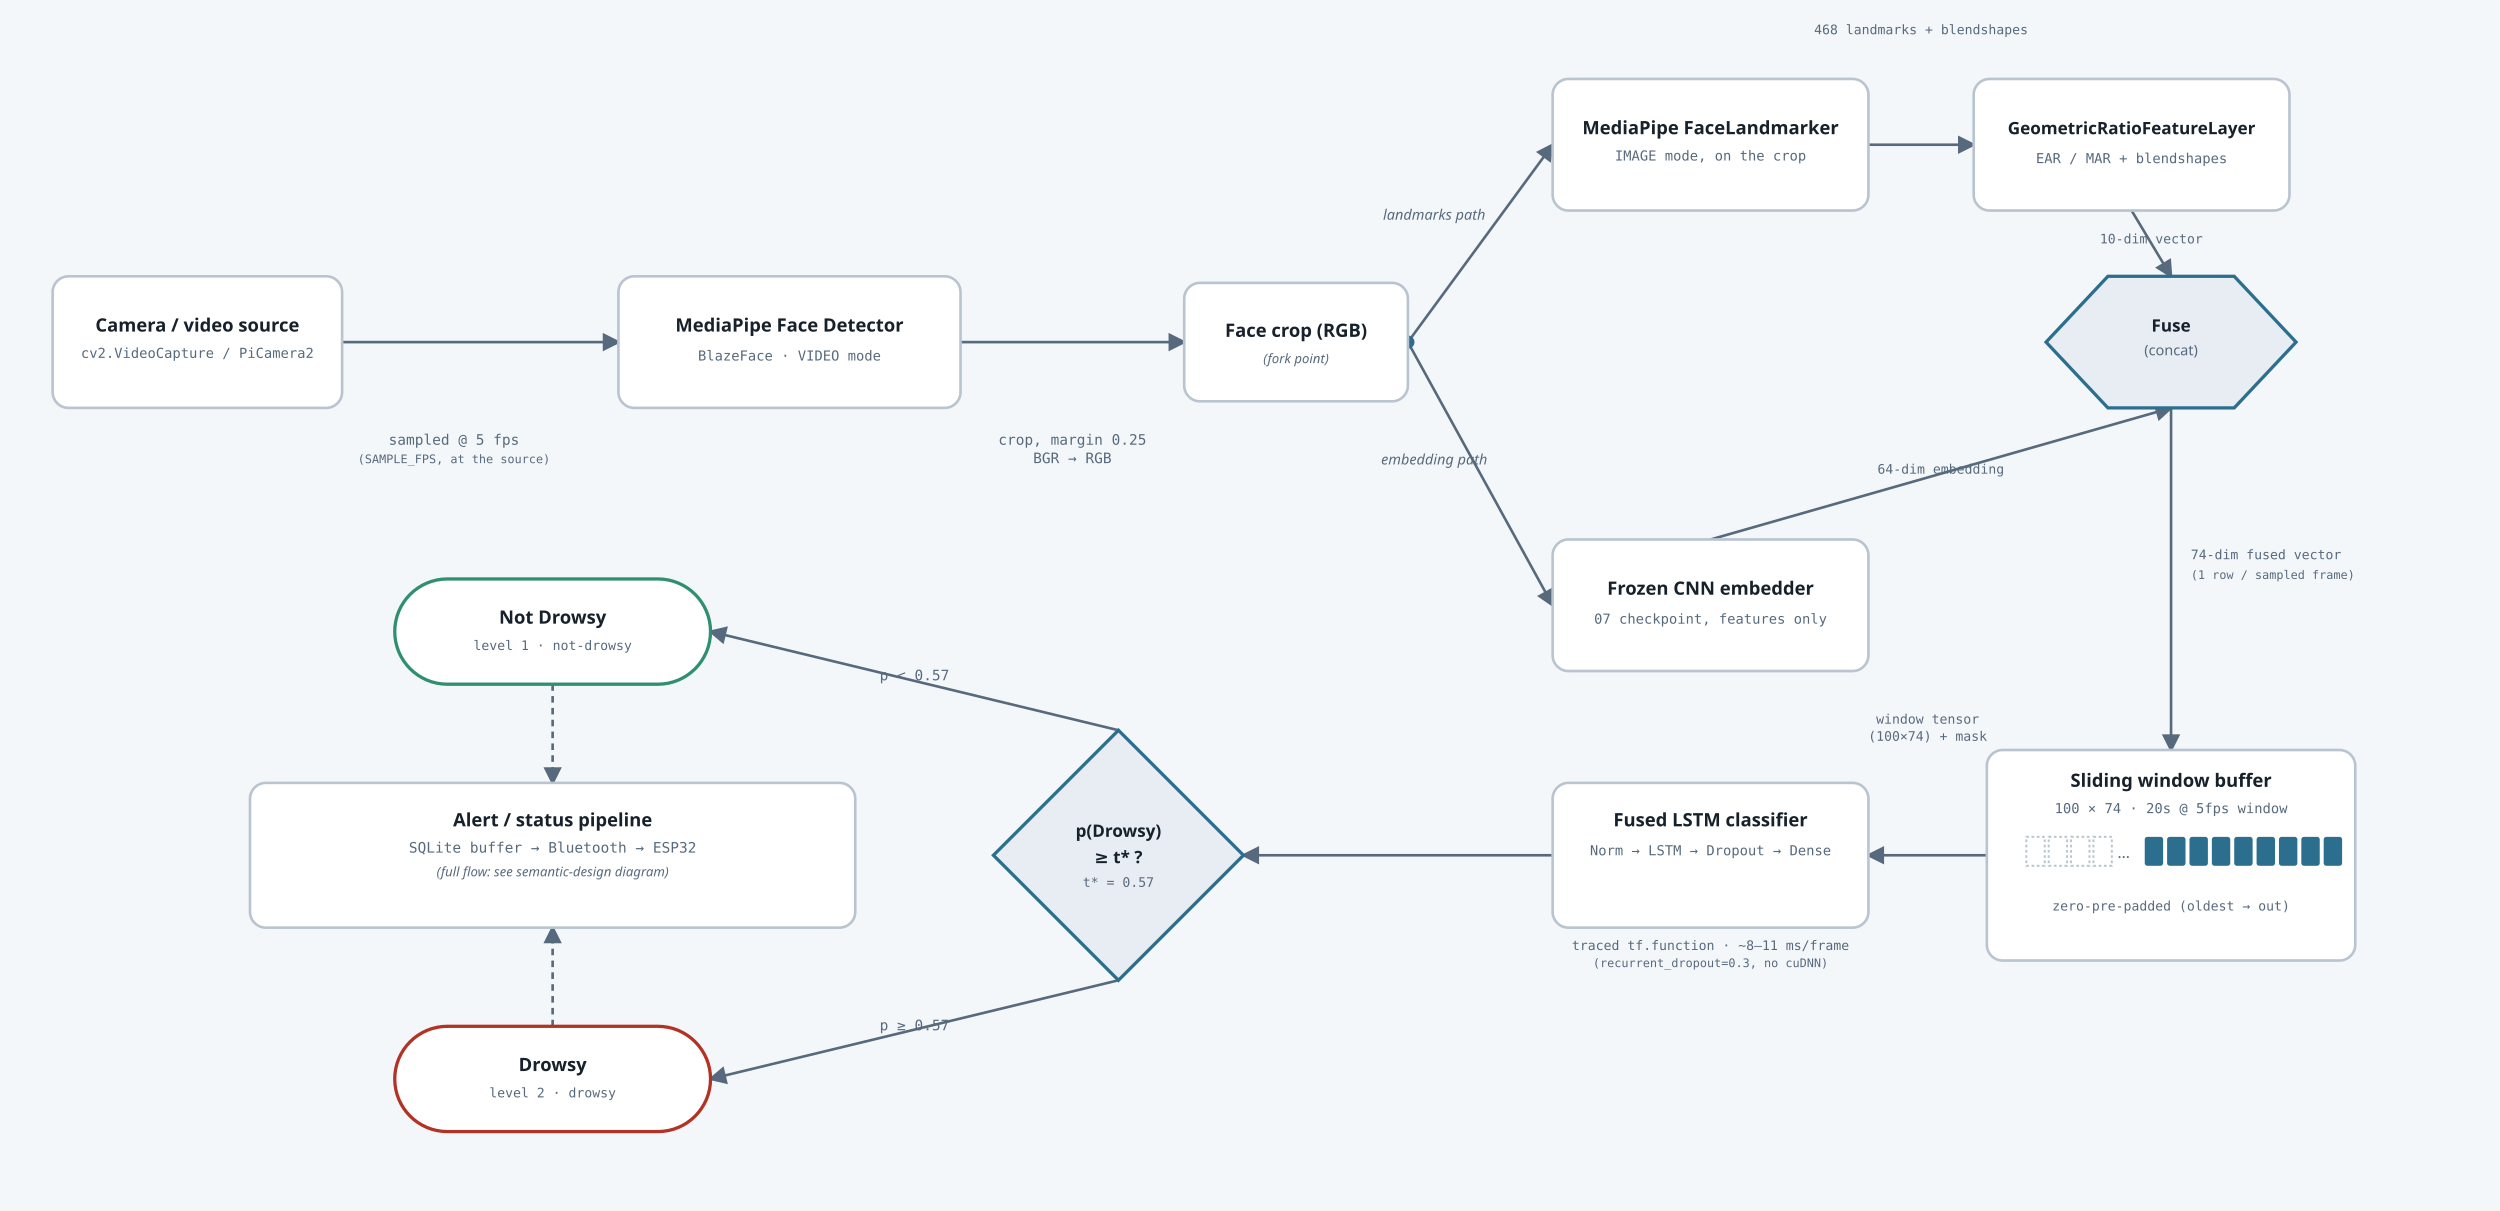
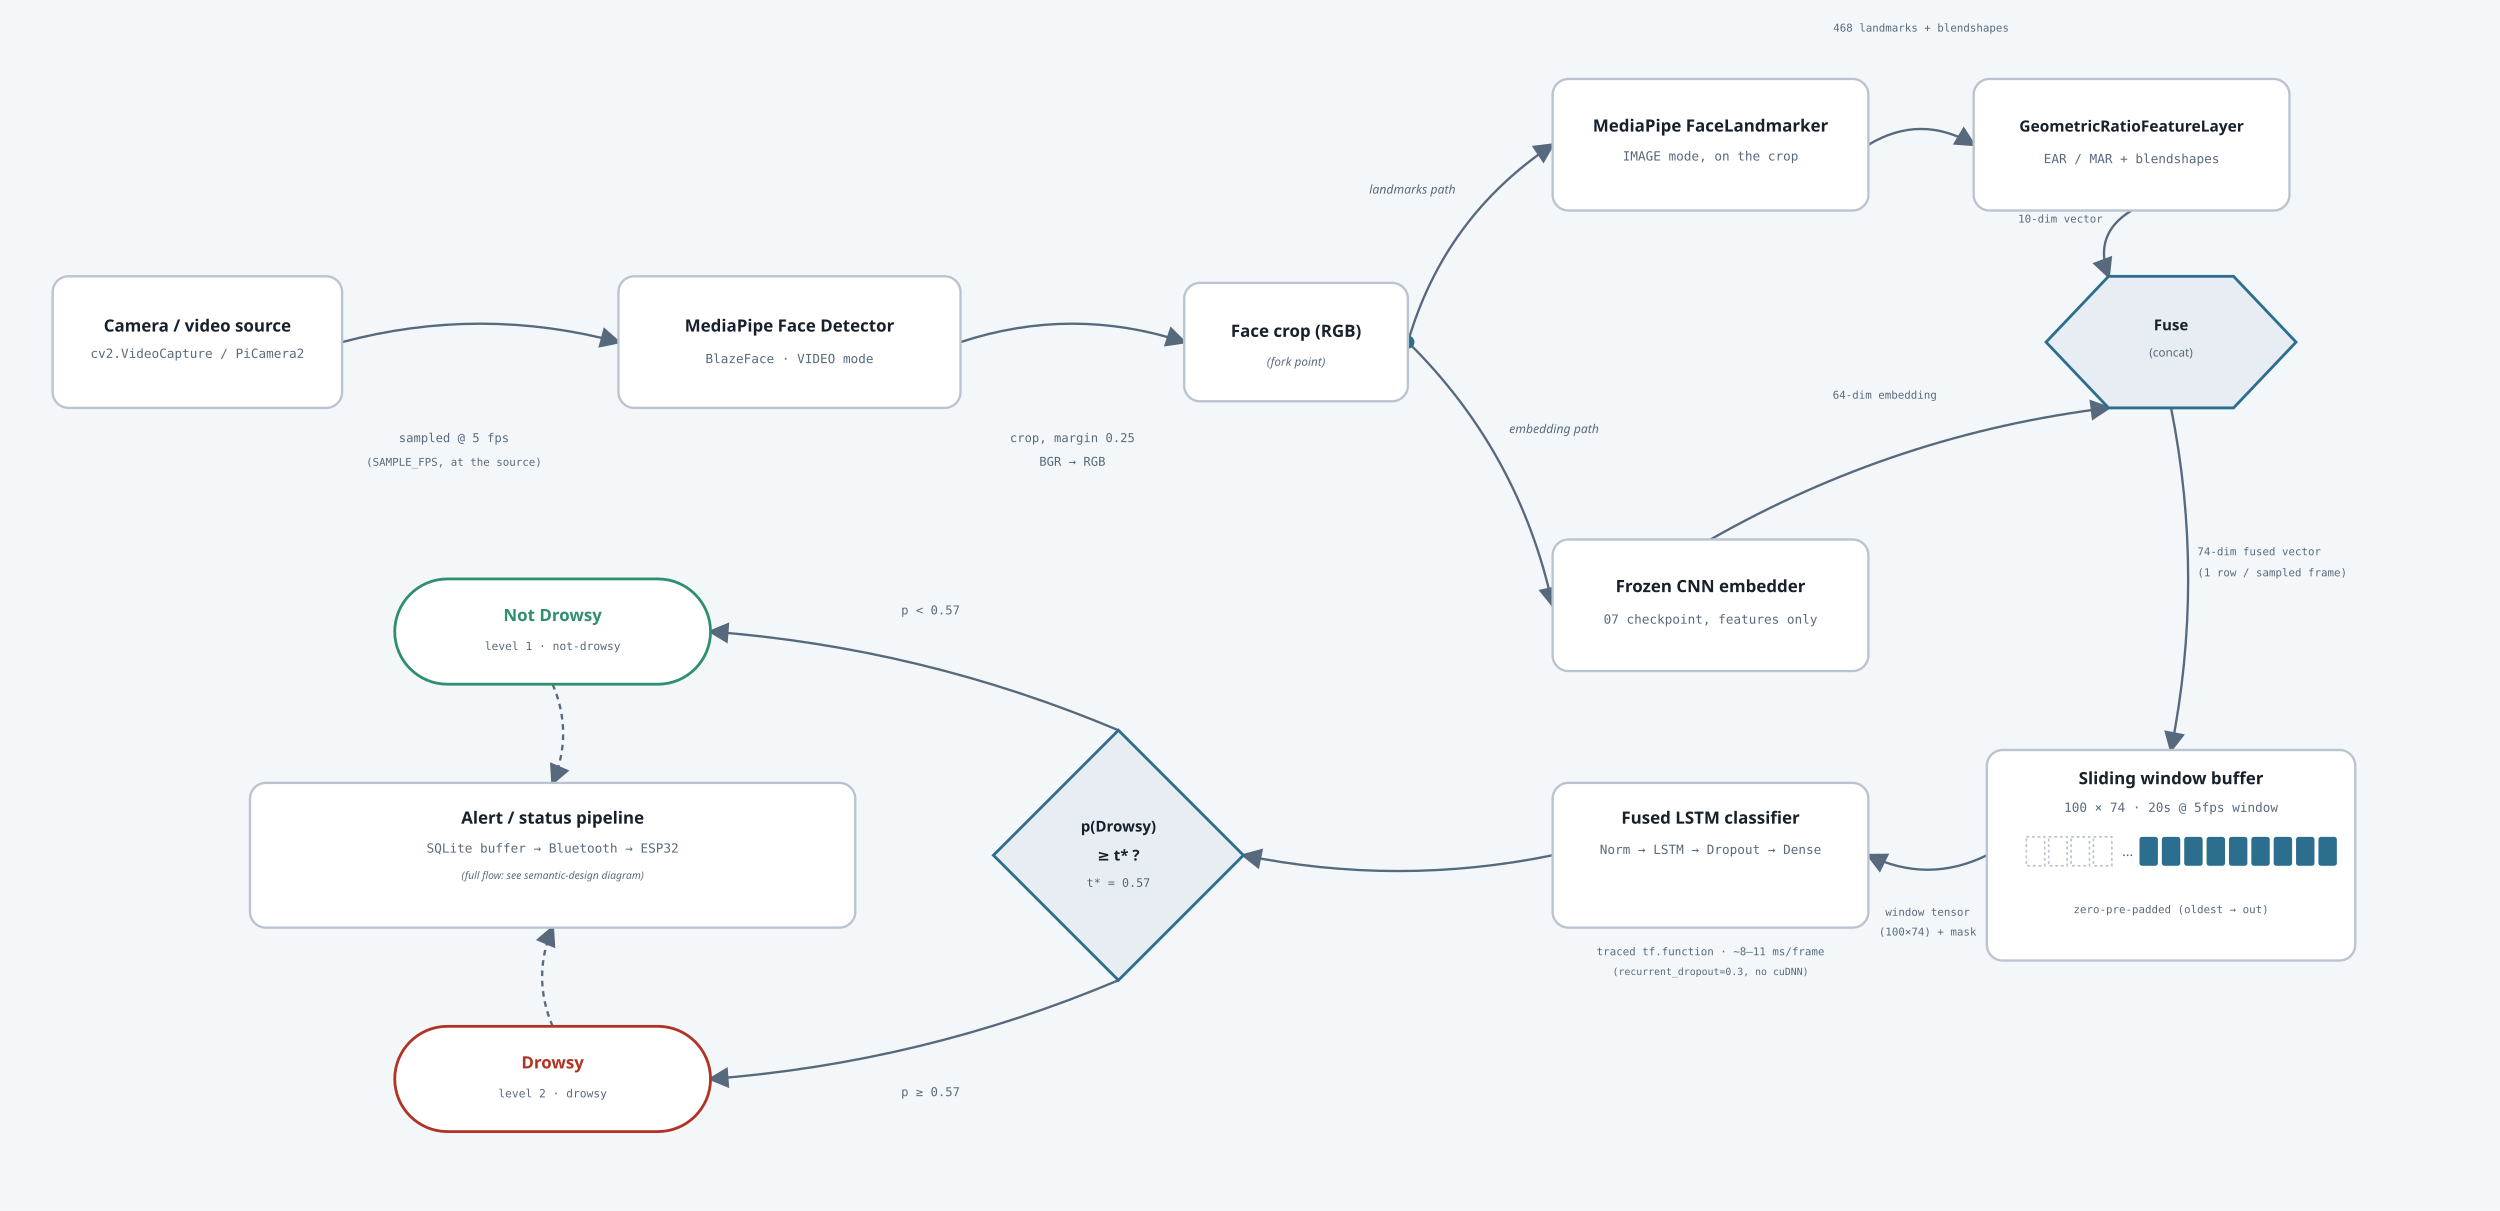
- <svg xmlns="http://www.w3.org/2000/svg" viewBox="0 0 1900 920" width="1900" height="920" role="img" aria-label="Pipeline diagram: a camera source is sampled at 5fps, MediaPipe Face Detector crops the face, then splits into a FaceLandmarker plus GeometricRatioFeatureLayer path producing a 10-dim vector, and a frozen CNN path producing a 64-dim embedding. The two fuse into a 74-dim vector per frame, filling a 100-timestep zero-pre-padded sliding window that a Norm-LSTM-Dropout-Dense classifier reads, thresholding p(Drowsy) at 0.57 to output Not Drowsy or Drowsy, which feeds the alert pipeline.">
+ <svg xmlns="http://www.w3.org/2000/svg" viewBox="0 0 2660 1288" width="2660" height="1288" role="img" aria-label="Pipeline diagram: a camera source is sampled at 5fps, MediaPipe Face Detector crops the face, then splits into a FaceLandmarker plus GeometricRatioFeatureLayer path producing a 10-dim vector, and a frozen CNN path producing a 64-dim embedding. The two fuse into a 74-dim vector per frame, filling a 100-timestep zero-pre-padded sliding window that a Norm-LSTM-Dropout-Dense classifier reads, thresholding p(Drowsy) at 0.57 to output Not Drowsy or Drowsy, which feeds the alert pipeline.">
  <defs>
-     <marker id="arrow" viewBox="0 0 10 10" refX="8.5" refY="5" markerWidth="7" markerHeight="7" orient="auto-start-reverse">
+     <marker id="arrow" viewBox="0 0 10 10" refX="8.5" refY="5" markerWidth="9" markerHeight="9" orient="auto-start-reverse">
      <path d="M0,0 L10,5 L0,10 z" class="arrowhead" />
    </marker>
    <style>
      text{ font-family:'IBM Plex Sans',system-ui,sans-serif; fill:#17212B; }
      .mono{ font-family:'IBM Plex Mono',ui-monospace,monospace; }
      .title{ font-weight:600; }
      .dim{ fill:#57697C; }
      .italic{ font-style:italic; }
-       .stage{ fill:#FFFFFF; stroke:#B9C4D0; stroke-width:2; }
-       .fusehex{ fill:#E7EDF3; stroke:#2C6E8E; stroke-width:2.5; }
-       .diamond{ fill:#E7EDF3; stroke:#2C6E8E; stroke-width:2.5; }
-       .pill-safe{ fill:#FFFFFF; stroke:#2F8F6F; stroke-width:2.5; }
-       .pill-alert{ fill:#FFFFFF; stroke:#B23324; stroke-width:2.5; }
-       .cell-pad{ fill:none; stroke:#B9C4D0; stroke-width:1.5; stroke-dasharray:2,2; }
+       .safe-text{ fill:#2F8F6F; }
+       .alert-text{ fill:#B23324; }
+       .stage{ fill:#FFFFFF; stroke:#B9C4D0; stroke-width:2.5; }
+       .fusehex{ fill:#E7EDF3; stroke:#2C6E8E; stroke-width:3; }
+       .diamond{ fill:#E7EDF3; stroke:#2C6E8E; stroke-width:3; }
+       .pill-safe{ fill:#FFFFFF; stroke:#2F8F6F; stroke-width:3; }
+       .pill-alert{ fill:#FFFFFF; stroke:#B23324; stroke-width:3; }
+       .cell-pad{ fill:none; stroke:#B9C4D0; stroke-width:1.8; stroke-dasharray:3,3; }
      .cell-real{ fill:#2C6E8E; }
-       .arrow{ stroke:#57697C; stroke-width:2; fill:none; marker-end:url(#arrow); }
-       .arrow-dotted{ stroke:#57697C; stroke-width:2; fill:none; stroke-dasharray:5,4; marker-end:url(#arrow); }
+       .arrow{ stroke:#57697C; stroke-width:2.5; fill:none; marker-end:url(#arrow); }
+       .arrow-dotted{ stroke:#57697C; stroke-width:2.5; fill:none; stroke-dasharray:6,5; marker-end:url(#arrow); }
      .arrowhead{ fill:#57697C; }
      .fork-dot{ fill:#2C6E8E; }
-     </style>
+ </style>
  </defs>
-   <rect x="0" y="0" width="1900" height="920" fill="#F4F7FA" />
-   <line class="arrow" x1="260" y1="260" x2="470" y2="260" />
-   <line class="arrow" x1="730" y1="260" x2="900" y2="260" />
-   <line class="arrow" x1="1070" y1="260" x2="1180" y2="110" />
-   <line class="arrow" x1="1070" y1="260" x2="1180" y2="460" />
-   <line class="arrow" x1="1420" y1="110" x2="1500" y2="110" />
-   <line class="arrow" x1="1620" y1="160" x2="1650" y2="210" />
-   <line class="arrow" x1="1300" y1="410" x2="1650" y2="310" />
-   <line class="arrow" x1="1650" y1="310" x2="1650" y2="570" />
-   <line class="arrow" x1="1510" y1="650" x2="1420" y2="650" />
-   <line class="arrow" x1="1180" y1="650" x2="945" y2="650" />
-   <line class="arrow" x1="850" y1="555" x2="540" y2="480" />
-   <line class="arrow" x1="850" y1="745" x2="540" y2="820" />
-   <line class="arrow-dotted" x1="420" y1="520" x2="420" y2="595" />
-   <line class="arrow-dotted" x1="420" y1="780" x2="420" y2="705" />
-   <circle class="fork-dot" cx="1070" cy="260" r="5" />
-   <text class="mono dim" x="345" y="338" text-anchor="middle" font-size="11">sampled @ 5 fps</text>
-   <text class="mono dim" x="345" y="352" text-anchor="middle" font-size="9">(SAMPLE_FPS, at the source)</text>
-   <text class="mono dim" x="815" y="338" text-anchor="middle" font-size="11">crop, margin 0.25</text>
-   <text class="mono dim" x="815" y="352" text-anchor="middle" font-size="11">BGR → RGB</text>
-   <text class="italic dim" x="1090" y="167" text-anchor="middle" font-size="11">landmarks path</text>
-   <text class="italic dim" x="1090" y="353" text-anchor="middle" font-size="11">embedding path</text>
-   <text class="mono dim" x="1460" y="26" text-anchor="middle" font-size="10">468 landmarks + blendshapes</text>
-   <text class="mono dim" x="1635" y="185" text-anchor="middle" font-size="10">10-dim vector</text>
-   <text class="mono dim" x="1475" y="360" text-anchor="middle" font-size="10">64-dim embedding</text>
-   <text class="mono dim" x="1665" y="425" text-anchor="start" font-size="10">74-dim fused vector</text>
-   <text class="mono dim" x="1665" y="440" text-anchor="start" font-size="9">(1 row / sampled frame)</text>
-   <text class="mono dim" x="1465" y="550" text-anchor="middle" font-size="10">window tensor</text>
-   <text class="mono dim" x="1465" y="563" text-anchor="middle" font-size="10">(100×74) + mask</text>
-   <text class="mono dim" x="695" y="517" text-anchor="middle" font-size="11">p &lt; 0.57</text>
-   <text class="mono dim" x="695" y="783" text-anchor="middle" font-size="11">p ≥ 0.57</text>
-   <rect class="stage" x="40" y="210" width="220" height="100" rx="12" />
-   <text class="title" x="150" y="252" text-anchor="middle" font-size="14">Camera / video source</text>
-   <text class="mono dim" x="150" y="272" text-anchor="middle" font-size="10.5">cv2.VideoCapture / PiCamera2</text>
-   <rect class="stage" x="470" y="210" width="260" height="100" rx="12" />
-   <text class="title" x="600" y="252" text-anchor="middle" font-size="14">MediaPipe Face Detector</text>
-   <text class="mono dim" x="600" y="274" text-anchor="middle" font-size="10.5">BlazeFace · VIDEO mode</text>
-   <rect class="stage" x="900" y="215" width="170" height="90" rx="12" />
-   <text class="title" x="985" y="256" text-anchor="middle" font-size="14">Face crop (RGB)</text>
-   <text class="italic dim" x="985" y="276" text-anchor="middle" font-size="10">(fork point)</text>
-   <rect class="stage" x="1180" y="60" width="240" height="100" rx="12" />
-   <text class="title" x="1300" y="102" text-anchor="middle" font-size="14">MediaPipe FaceLandmarker</text>
-   <text class="mono dim" x="1300" y="122" text-anchor="middle" font-size="10.5">IMAGE mode, on the crop</text>
-   <rect class="stage" x="1500" y="60" width="240" height="100" rx="12" />
-   <text class="title" x="1620" y="102" text-anchor="middle" font-size="13">GeometricRatioFeatureLayer</text>
-   <text class="mono dim" x="1620" y="124" text-anchor="middle" font-size="10.5">EAR / MAR + blendshapes</text>
-   <rect class="stage" x="1180" y="410" width="240" height="100" rx="12" />
-   <text class="title" x="1300" y="452" text-anchor="middle" font-size="14">Frozen CNN embedder</text>
-   <text class="mono dim" x="1300" y="474" text-anchor="middle" font-size="10.5">07 checkpoint, features only</text>
-   <polygon class="fusehex" points="1555,260 1602,210 1698,210 1745,260 1698,310 1602,310" />
-   <text class="title" x="1650" y="252" text-anchor="middle" font-size="13">Fuse</text>
-   <text class="dim" x="1650" y="270" text-anchor="middle" font-size="11">(concat)</text>
-   <rect class="stage" x="1510" y="570" width="280" height="160" rx="12" />
-   <text class="title" x="1650" y="598" text-anchor="middle" font-size="14">Sliding window buffer</text>
-   <text class="mono dim" x="1650" y="618" text-anchor="middle" font-size="10.5">100 × 74 · 20s @ 5fps window</text>
-   <rect class="cell-pad" x="1540" y="636" width="14" height="22" />
-   <rect class="cell-pad" x="1557" y="636" width="14" height="22" />
-   <rect class="cell-pad" x="1574" y="636" width="14" height="22" />
-   <rect class="cell-pad" x="1591" y="636" width="14" height="22" />
-   <text class="dim" x="1614" y="652" text-anchor="middle" font-size="12">…</text>
-   <rect class="cell-real" x="1630" y="636" width="14" height="22" rx="2" />
-   <rect class="cell-real" x="1647" y="636" width="14" height="22" rx="2" />
-   <rect class="cell-real" x="1664" y="636" width="14" height="22" rx="2" />
-   <rect class="cell-real" x="1681" y="636" width="14" height="22" rx="2" />
-   <rect class="cell-real" x="1698" y="636" width="14" height="22" rx="2" />
-   <rect class="cell-real" x="1715" y="636" width="14" height="22" rx="2" />
-   <rect class="cell-real" x="1732" y="636" width="14" height="22" rx="2" />
-   <rect class="cell-real" x="1749" y="636" width="14" height="22" rx="2" />
-   <rect class="cell-real" x="1766" y="636" width="14" height="22" rx="2" />
-   <text class="mono dim" x="1650" y="692" text-anchor="middle" font-size="10">zero-pre-padded (oldest → out)</text>
-   <rect class="stage" x="1180" y="595" width="240" height="110" rx="12" />
-   <text class="title" x="1300" y="628" text-anchor="middle" font-size="14">Fused LSTM classifier</text>
-   <text class="mono dim" x="1300" y="650" text-anchor="middle" font-size="10.5">Norm → LSTM → Dropout → Dense</text>
-   <text class="mono dim" x="1300" y="722" text-anchor="middle" font-size="10">traced tf.function · ~8–11 ms/frame</text>
-   <text class="mono dim" x="1300" y="735" text-anchor="middle" font-size="9">(recurrent_dropout=0.3, no cuDNN)</text>
-   <polygon class="diamond" points="850,555 945,650 850,745 755,650" />
-   <text class="title" x="850" y="636" text-anchor="middle" font-size="13">p(Drowsy)</text>
-   <text class="title" x="850" y="656" text-anchor="middle" font-size="13">≥ t* ?</text>
-   <text class="mono dim" x="850" y="674" text-anchor="middle" font-size="10">t* = 0.57</text>
-   <rect class="pill-safe" x="300" y="440" width="240" height="80" rx="40" />
-   <text class="title" x="420" y="474" text-anchor="middle" font-size="14" fill="#2F8F6F">Not Drowsy</text>
-   <text class="mono dim" x="420" y="494" text-anchor="middle" font-size="10">level 1 · not-drowsy</text>
-   <rect class="pill-alert" x="300" y="780" width="240" height="80" rx="40" />
-   <text class="title" x="420" y="814" text-anchor="middle" font-size="14" fill="#B23324">Drowsy</text>
-   <text class="mono dim" x="420" y="834" text-anchor="middle" font-size="10">level 2 · drowsy</text>
-   <rect class="stage" x="190" y="595" width="460" height="110" rx="12" />
-   <text class="title" x="420" y="628" text-anchor="middle" font-size="14">Alert / status pipeline</text>
-   <text class="mono dim" x="420" y="648" text-anchor="middle" font-size="11">SQLite buffer → Bluetooth → ESP32</text>
-   <text class="italic dim" x="420" y="666" text-anchor="middle" font-size="10">(full flow: see semantic-design diagram)</text>
+   <rect x="0" y="0" width="2660" height="1288" fill="#F4F7FA" />
+   <path class="arrow" d="M 364.0,364.0 Q 511.0,324.8 658.0,364.0" />
+   <path class="arrow" d="M 1022.0,364.0 Q 1141.0,324.8 1260.0,364.0" />
+   <path class="arrow" d="M 1498.0,364.0 Q 1536.62,230.85 1652.0,154.0" />
+   <path class="arrow" d="M 1498.0,364.0 Q 1616.71,481.06 1652.0,644.0" />
+   <path class="arrow" d="M 1988.0,154.0 Q 2044.0,120.4 2100.0,154.0" />
+   <path class="arrow" d="M 2268.0,224.0 Q 2226.68,248.83 2243.5,294.0" />
+   <path class="arrow" d="M 1820.0,574.0 Q 2017.69,461.46 2243.5,434.0" />
+   <path class="arrow" d="M 2310.0,434.0 Q 2346.4,616.0 2310.0,798.0" />
+   <path class="arrow" d="M 2114.0,910.0 Q 2051.0,940.8 1988.0,910.0" />
+   <path class="arrow" d="M 1652.0,910.0 Q 1487.5,943.6 1323.0,910.0" />
+   <path class="arrow" d="M 1190.0,777.0 Q 981.56,689.12 756.0,672.0" />
+   <path class="arrow" d="M 1190.0,1043.0 Q 981.56,1130.88 756.0,1148.0" />
+   <path class="arrow-dotted" d="M 588.0,728.0 Q 610.4,780.5 588.0,833.0" />
+   <path class="arrow-dotted" d="M 588.0,1092.0 Q 565.6,1039.5 588.0,987.0" />
+   <circle class="fork-dot" cx="1498.0" cy="364.0" r="7.0" />
+   <rect class="stage" x="56.0" y="294.0" width="308.0" height="140.0" rx="16.8" />
+   <rect class="stage" x="658.0" y="294.0" width="364.0" height="140.0" rx="16.8" />
+   <rect class="stage" x="1260.0" y="301.0" width="238.0" height="126.0" rx="16.8" />
+   <rect class="stage" x="1652.0" y="84.0" width="336.0" height="140.0" rx="16.8" />
+   <rect class="stage" x="2100.0" y="84.0" width="336.0" height="140.0" rx="16.8" />
+   <rect class="stage" x="1652.0" y="574.0" width="336.0" height="140.0" rx="16.8" />
+   <polygon class="fusehex" points="2177.0,364.0 2243.5,294.0 2376.5,294.0 2443.0,364.0 2376.5,434.0 2243.5,434.0" />
+   <rect class="stage" x="2114.0" y="798.0" width="392.0" height="224.0" rx="16.8" />
+   <rect class="stage" x="1652.0" y="833.0" width="336.0" height="154.0" rx="16.8" />
+   <polygon class="diamond" points="1190.0,777.0 1323.0,910.0 1190.0,1043.0 1057.0,910.0" />
+   <rect class="pill-safe" x="420.0" y="616.0" width="336.0" height="112.0" rx="56.0" />
+   <rect class="pill-alert" x="420.0" y="1092.0" width="336.0" height="112.0" rx="56.0" />
+   <rect class="stage" x="266.0" y="833.0" width="644.0" height="154.0" rx="16.8" />
+   <rect class="cell-pad" x="2156.0" y="890.4" width="19.6" height="30.8" />
+   <rect class="cell-pad" x="2179.8" y="890.4" width="19.6" height="30.8" />
+   <rect class="cell-pad" x="2203.6" y="890.4" width="19.6" height="30.8" />
+   <rect class="cell-pad" x="2227.4" y="890.4" width="19.6" height="30.8" />
+   <text class="dim" x="2263.8" y="910.8" text-anchor="middle" font-size="15">…</text>
+   <rect class="cell-real" x="2276.4" y="890.4" width="19.6" height="30.8" rx="2.8" />
+   <rect class="cell-real" x="2300.2" y="890.4" width="19.6" height="30.8" rx="2.8" />
+   <rect class="cell-real" x="2324.0" y="890.4" width="19.6" height="30.8" rx="2.8" />
+   <rect class="cell-real" x="2347.8" y="890.4" width="19.6" height="30.8" rx="2.8" />
+   <rect class="cell-real" x="2371.6" y="890.4" width="19.6" height="30.8" rx="2.8" />
+   <rect class="cell-real" x="2395.4" y="890.4" width="19.6" height="30.8" rx="2.8" />
+   <rect class="cell-real" x="2419.2" y="890.4" width="19.6" height="30.8" rx="2.8" />
+   <rect class="cell-real" x="2443.0" y="890.4" width="19.6" height="30.8" rx="2.8" />
+   <rect class="cell-real" x="2466.8" y="890.4" width="19.6" height="30.8" rx="2.8" />
+   <text class="title" x="210.0" y="352.8" text-anchor="middle" font-size="18">Camera / video source</text>
+   <text class="mono dim" x="210.0" y="380.8" text-anchor="middle" font-size="13.5">cv2.VideoCapture / PiCamera2</text>
+   <text class="title" x="840.0" y="352.8" text-anchor="middle" font-size="18">MediaPipe Face Detector</text>
+   <text class="mono dim" x="840.0" y="386.4" text-anchor="middle" font-size="13.5">BlazeFace · VIDEO mode</text>
+   <text class="title" x="1379.0" y="358.4" text-anchor="middle" font-size="18">Face crop (RGB)</text>
+   <text class="italic dim" x="1379.0" y="389.2" text-anchor="middle" font-size="12.5">(fork point)</text>
+   <text class="title" x="1820.0" y="140.0" text-anchor="middle" font-size="18">MediaPipe FaceLandmarker</text>
+   <text class="mono dim" x="1820.0" y="170.8" text-anchor="middle" font-size="13.5">IMAGE mode, on the crop</text>
+   <text class="title" x="2268.0" y="140.0" text-anchor="middle" font-size="16.5">GeometricRatioFeatureLayer</text>
+   <text class="mono dim" x="2268.0" y="173.6" text-anchor="middle" font-size="13.5">EAR / MAR + blendshapes</text>
+   <text class="title" x="1820.0" y="630.0" text-anchor="middle" font-size="18">Frozen CNN embedder</text>
+   <text class="mono dim" x="1820.0" y="663.6" text-anchor="middle" font-size="13.5">07 checkpoint, features only</text>
+   <text class="title" x="2310.0" y="351.4" text-anchor="middle" font-size="16">Fuse</text>
+   <text class="dim" x="2310.0" y="379.4" text-anchor="middle" font-size="12.5">(concat)</text>
+   <text class="title" x="2310.0" y="834.4" text-anchor="middle" font-size="18">Sliding window buffer</text>
+   <text class="mono dim" x="2310.0" y="863.8" text-anchor="middle" font-size="13.5">100 × 74 · 20s @ 5fps window</text>
+   <text class="mono dim" x="2310.0" y="971.6" text-anchor="middle" font-size="11.5">zero-pre-padded (oldest → out)</text>
+   <text class="title" x="1820.0" y="876.4" text-anchor="middle" font-size="18">Fused LSTM classifier</text>
+   <text class="mono dim" x="1820.0" y="908.6" text-anchor="middle" font-size="13.5">Norm → LSTM → Dropout → Dense</text>
+   <text class="mono dim" x="1820.0" y="1016.4" text-anchor="middle" font-size="11.5">traced tf.function · ~8–11 ms/frame</text>
+   <text class="mono dim" x="1820.0" y="1037.4" text-anchor="middle" font-size="10.5">(recurrent_dropout=0.3, no cuDNN)</text>
+   <text class="title" x="1190.0" y="884.8" text-anchor="middle" font-size="16">p(Drowsy)</text>
+   <text class="title" x="1190.0" y="915.6" text-anchor="middle" font-size="16">≥ t* ?</text>
+   <text class="mono dim" x="1190.0" y="943.6" text-anchor="middle" font-size="12.5">t* = 0.57</text>
+   <text class="title safe-text" x="588.0" y="660.8" text-anchor="middle" font-size="18">Not Drowsy</text>
+   <text class="mono dim" x="588.0" y="691.6" text-anchor="middle" font-size="12">level 1 · not-drowsy</text>
+   <text class="title alert-text" x="588.0" y="1136.8" text-anchor="middle" font-size="18">Drowsy</text>
+   <text class="mono dim" x="588.0" y="1167.6" text-anchor="middle" font-size="12">level 2 · drowsy</text>
+   <text class="title" x="588.0" y="876.4" text-anchor="middle" font-size="18">Alert / status pipeline</text>
+   <text class="mono dim" x="588.0" y="907.2" text-anchor="middle" font-size="13.5">SQLite buffer → Bluetooth → ESP32</text>
+   <text class="italic dim" x="588.0" y="935.2" text-anchor="middle" font-size="11">(full flow: see semantic-design diagram)</text>
+   <text class="mono dim" x="2044.0" y="33.6" text-anchor="middle" font-size="11.5">468 landmarks + blendshapes</text>
+   <text class="mono dim" x="483.0" y="470.4" text-anchor="middle" font-size="13">sampled @ 5 fps</text>
+   <text class="mono dim" x="483.0" y="495.6" text-anchor="middle" font-size="11.5">(SAMPLE_FPS, at the source)</text>
+   <text class="mono dim" x="1141.0" y="470.4" text-anchor="middle" font-size="13">crop, margin 0.25</text>
+   <text class="mono dim" x="1141.0" y="495.6" text-anchor="middle" font-size="13">BGR → RGB</text>
+   <text class="italic dim" x="1502.8" y="206.0" text-anchor="middle" font-size="13">landmarks path</text>
+   <text class="italic dim" x="1653.5" y="460.8" text-anchor="middle" font-size="13">embedding path</text>
+   <text class="mono dim" x="2192.3" y="236.8" text-anchor="middle" font-size="11.5">10-dim vector</text>
+   <text class="mono dim" x="2005.4" y="424.2" text-anchor="middle" font-size="11.5">64-dim embedding</text>
+   <text class="mono dim" x="990.1" y="653.7" text-anchor="middle" font-size="13">p &lt; 0.57</text>
+   <text class="mono dim" x="990.1" y="1166.3" text-anchor="middle" font-size="13">p ≥ 0.57</text>
+   <text class="mono dim" x="2338.0" y="590.8" text-anchor="start" font-size="11.5">74-dim fused vector</text>
+   <text class="mono dim" x="2338.0" y="613.2" text-anchor="start" font-size="11.5">(1 row / sampled frame)</text>
+   <text class="mono dim" x="2051.0" y="974.4" text-anchor="middle" font-size="11.5">window tensor</text>
+   <text class="mono dim" x="2051.0" y="995.4" text-anchor="middle" font-size="11.5">(100×74) + mask</text>
</svg>
